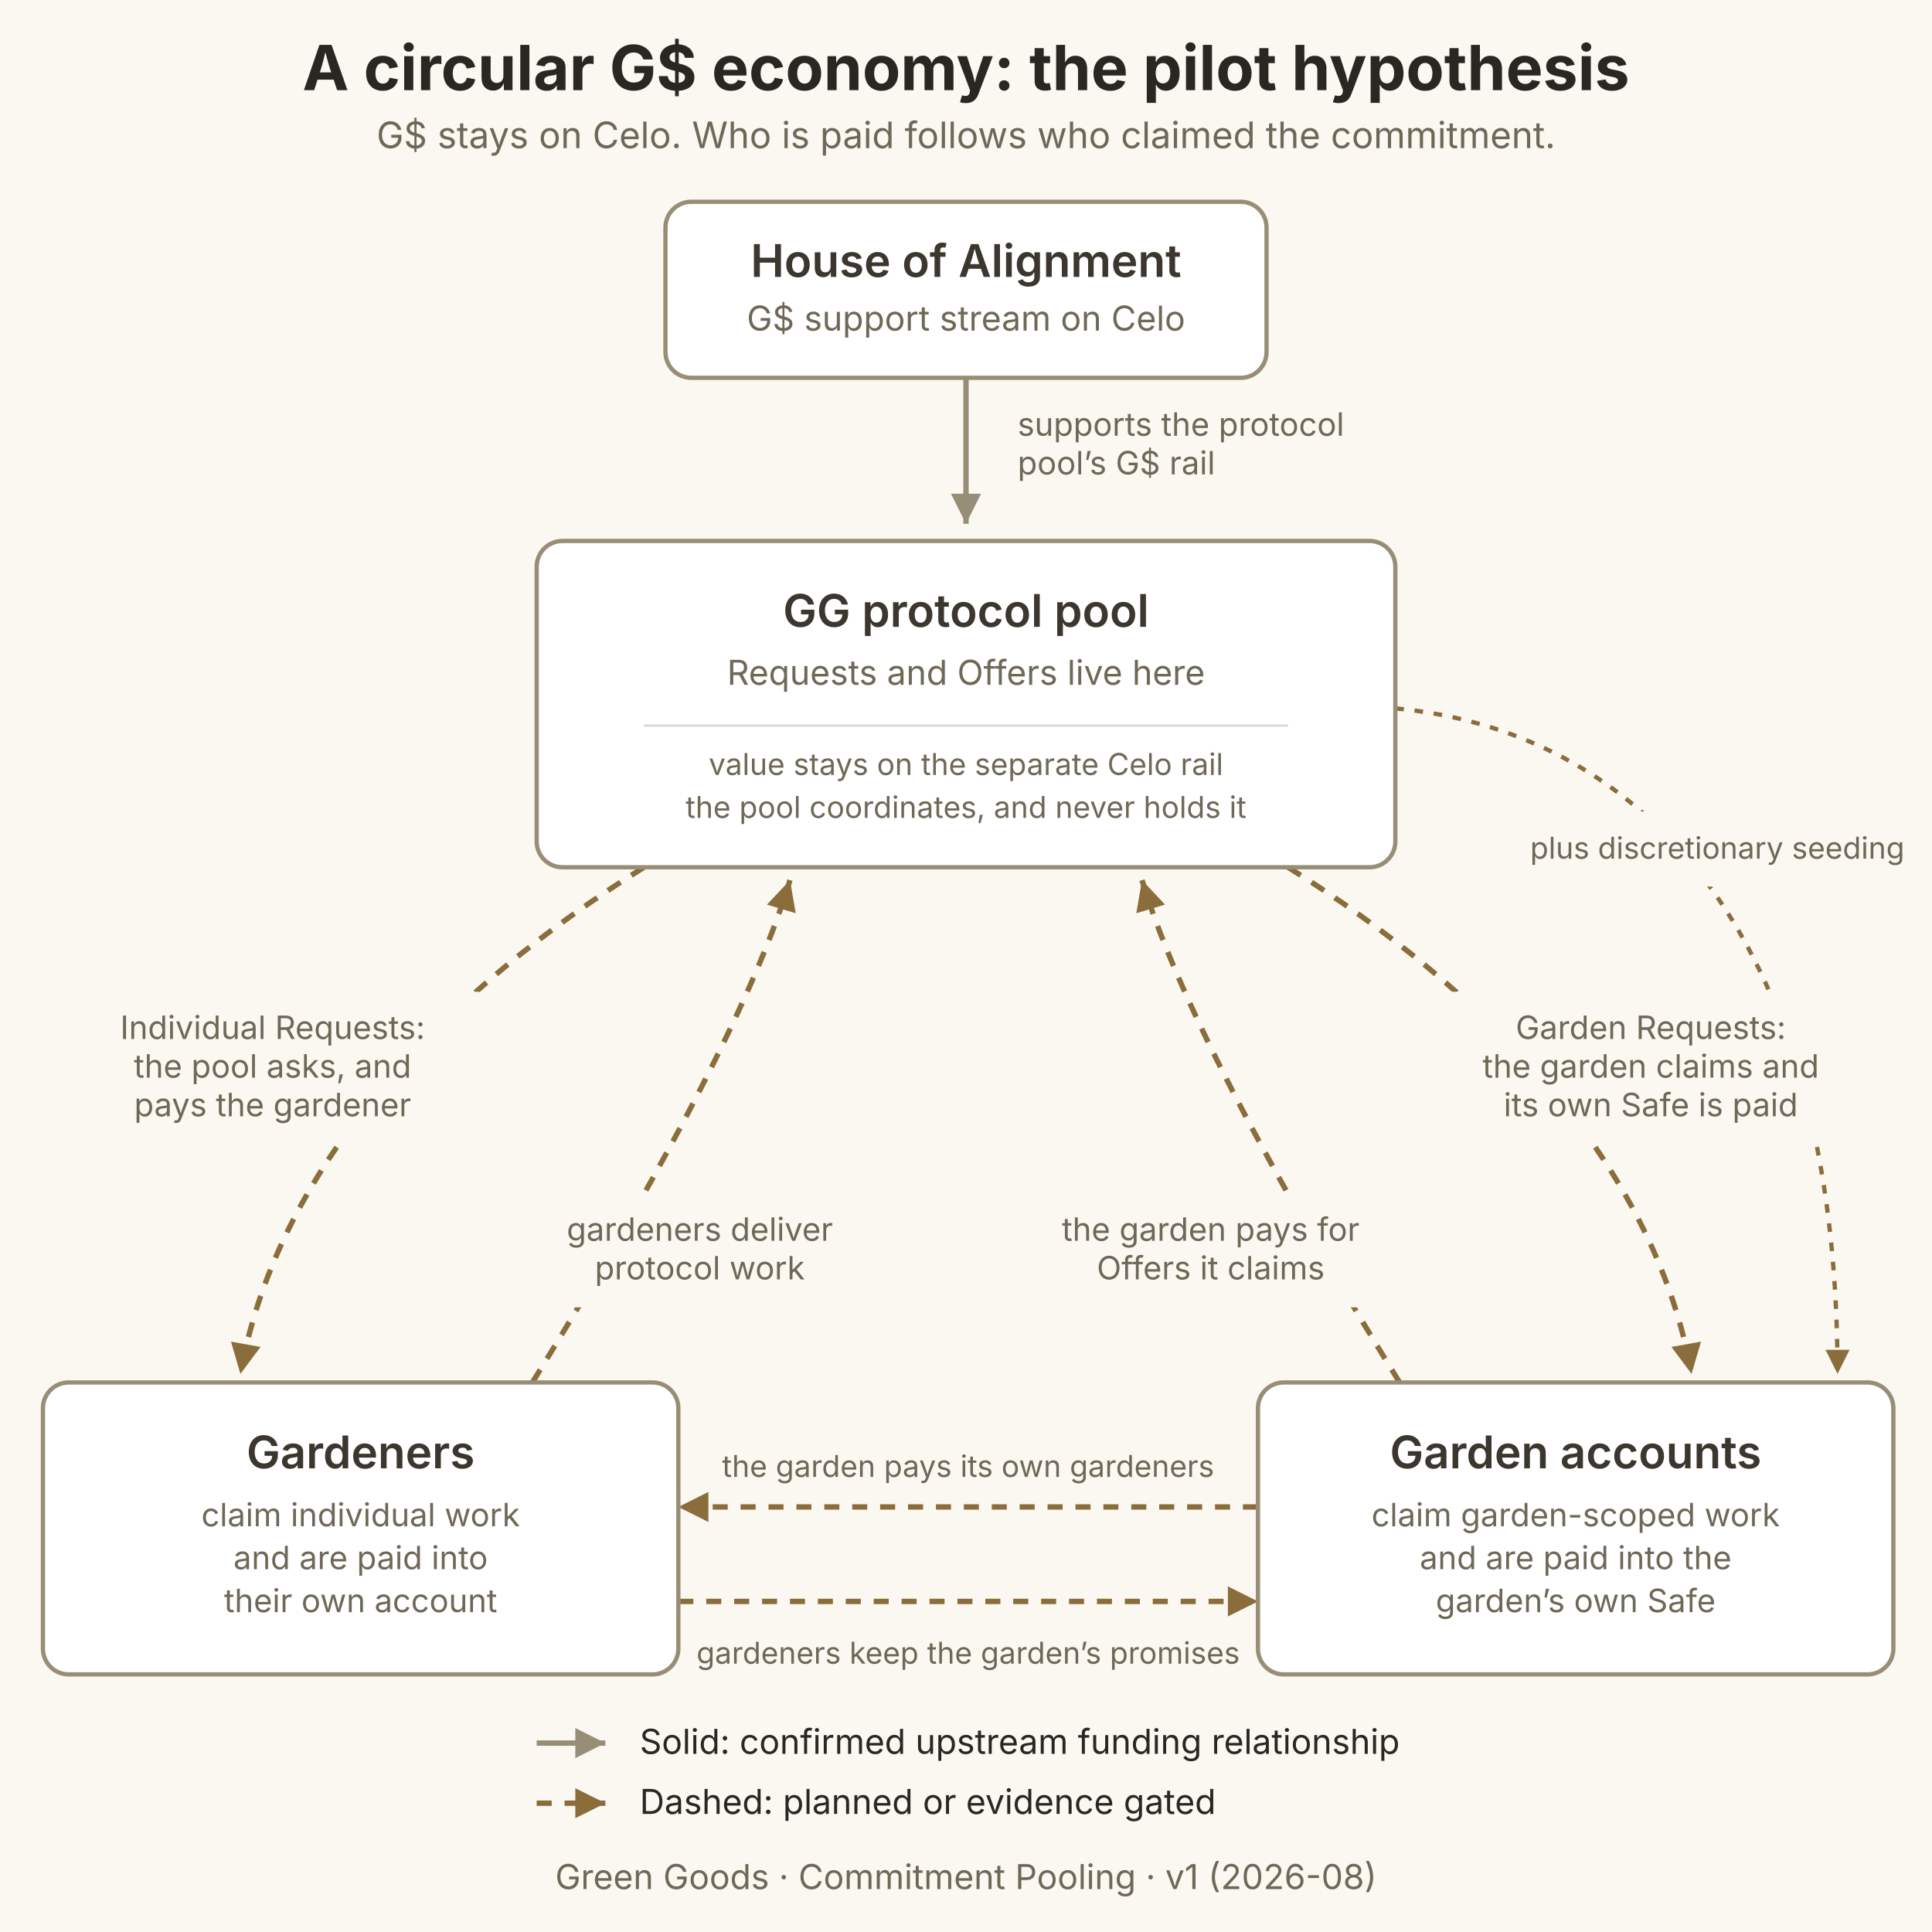
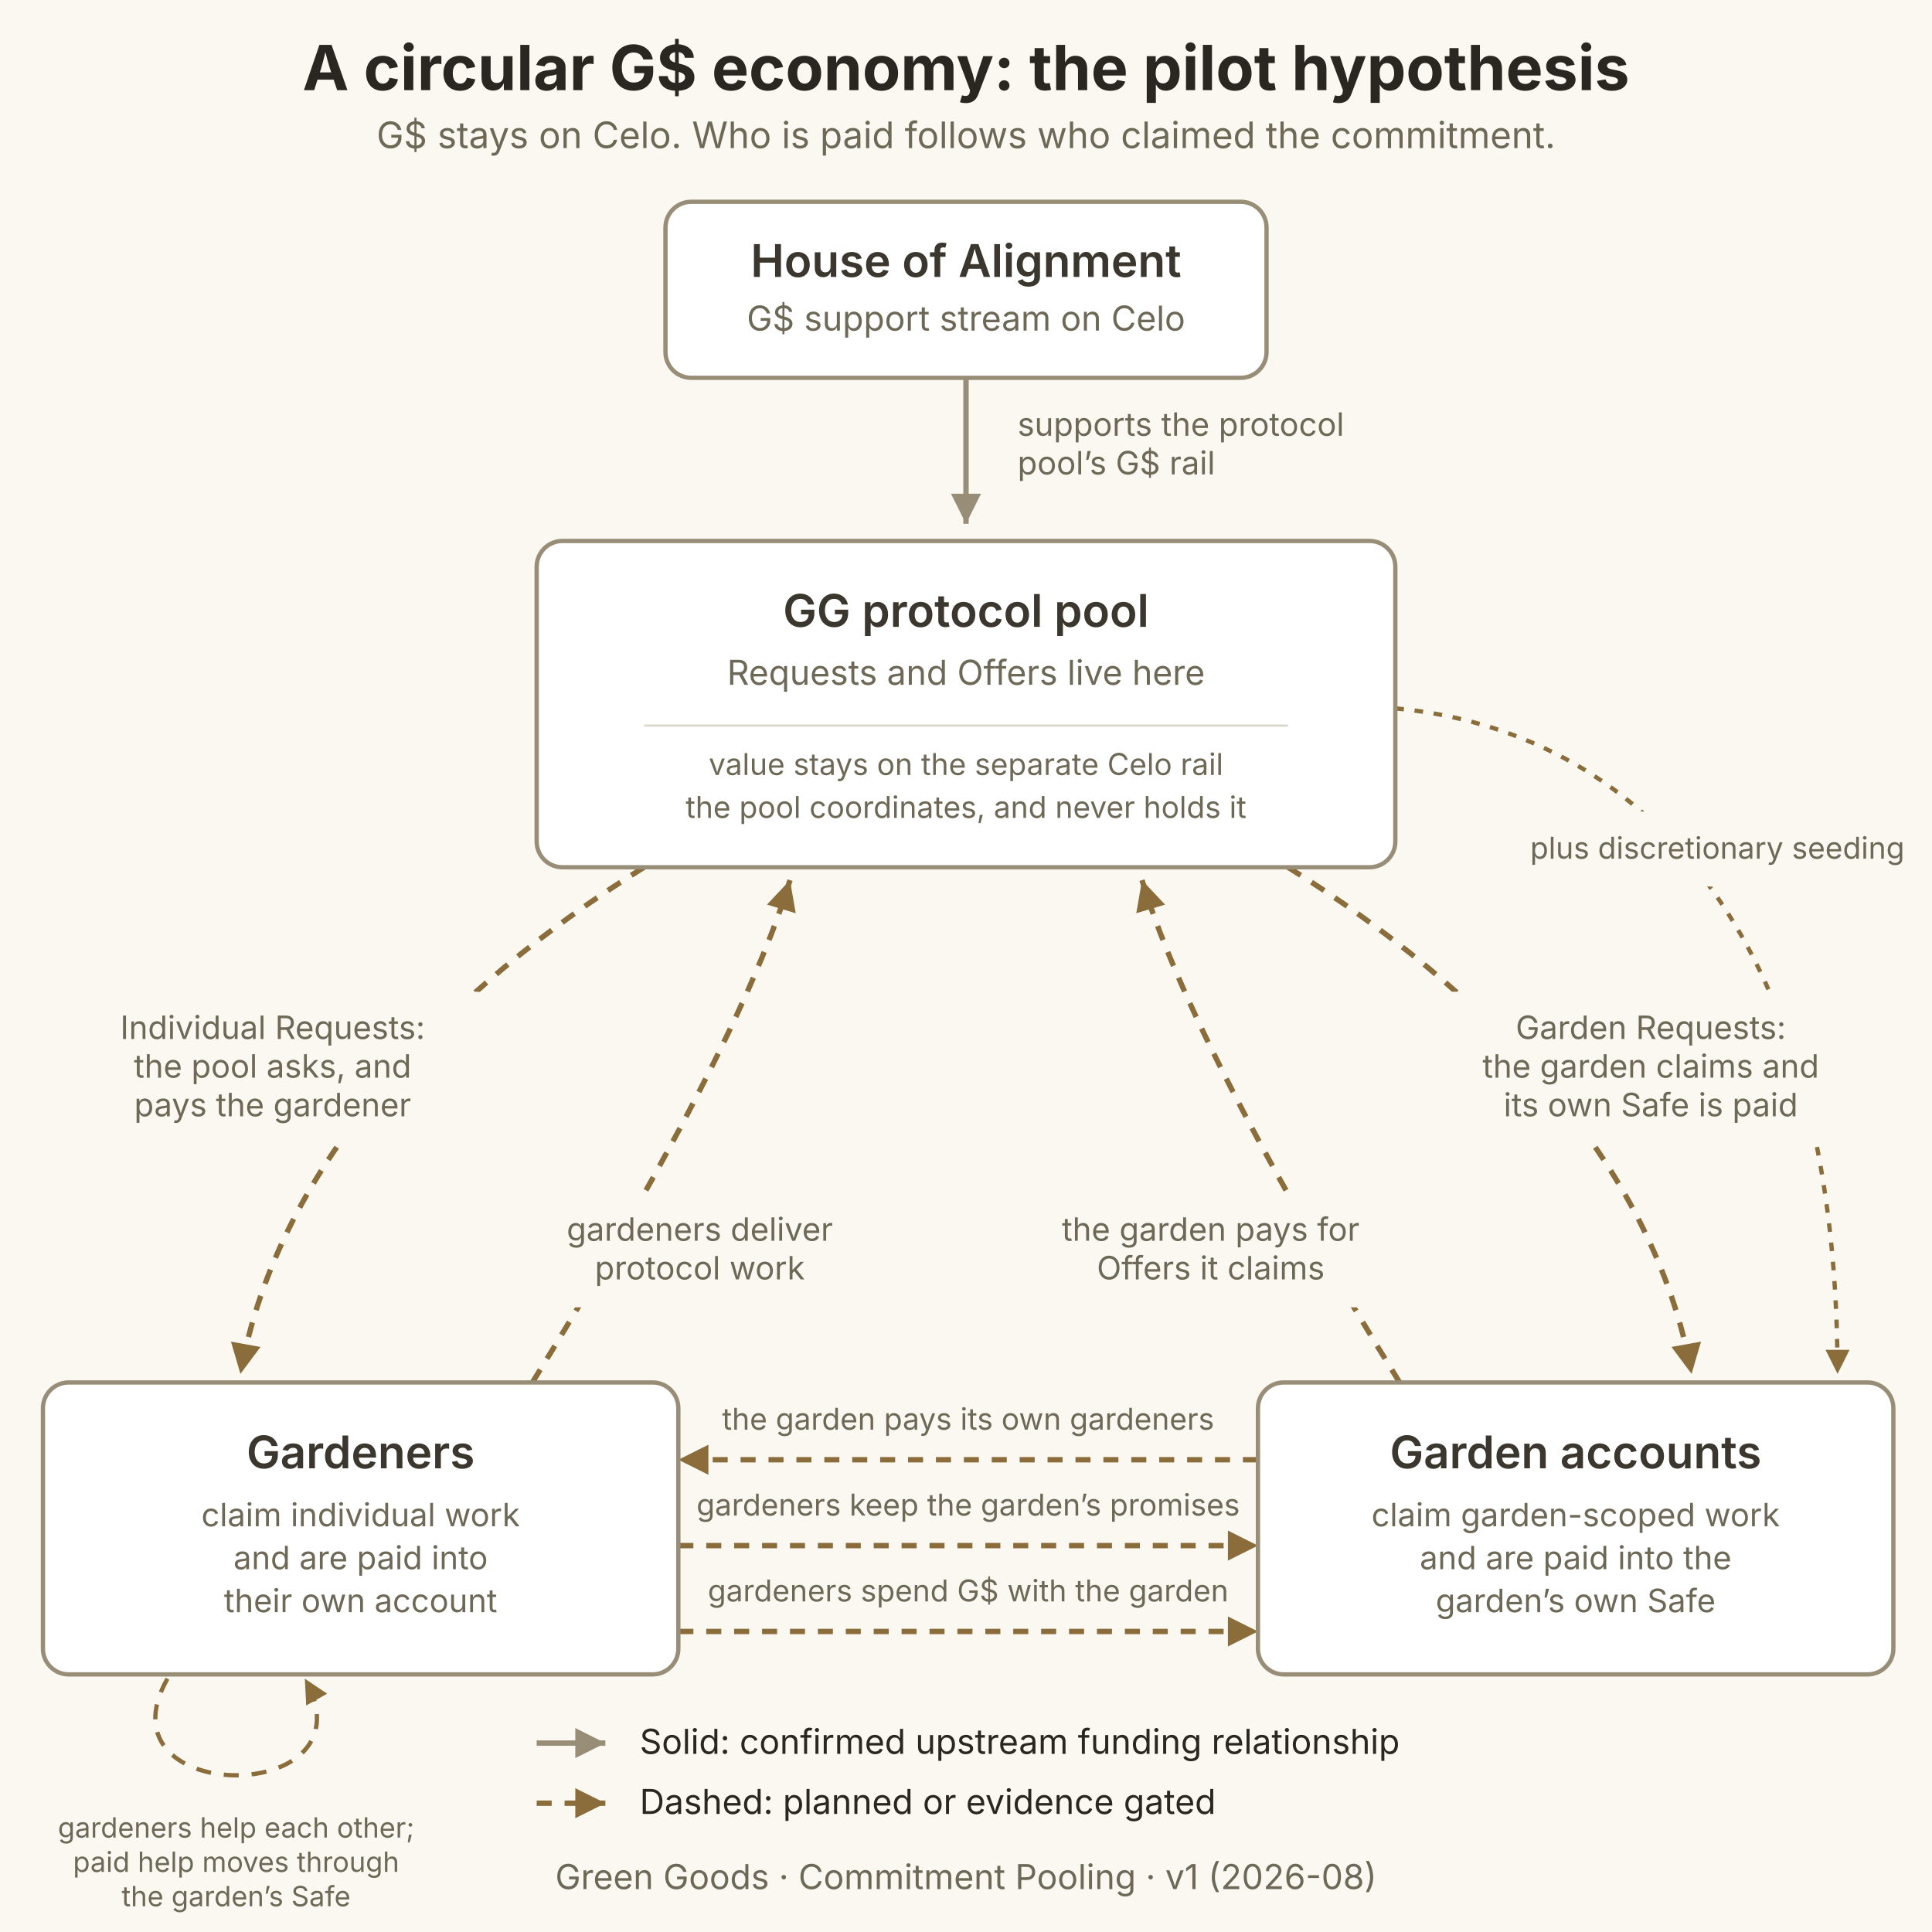
<svg xmlns="http://www.w3.org/2000/svg" width="1800" height="1800" viewBox="0 0 900 900" font-family="Inter, 'Helvetica Neue', Arial, sans-serif" role="img" aria-labelledby="circular-gd-title circular-gd-desc">
  <defs>
    <marker id="circular-gd-arrow-solid" viewBox="0 0 10 10" refX="8" refY="5" markerWidth="7" markerHeight="7" orient="auto-start-reverse">
      <path d="M 0 1 L 8 5 L 0 9 Z" fill="#988D77" />
    </marker>
    <marker id="circular-gd-arrow-gated" viewBox="0 0 10 10" refX="8" refY="5" markerWidth="7" markerHeight="7" orient="auto-start-reverse">
      <path d="M 0 1 L 8 5 L 0 9 Z" fill="#8A6D3B" />
    </marker>
  </defs>
  <rect x="0" y="0" width="900" height="900" fill="#FBF8F2" />
  <text x="450" y="42" text-anchor="middle" font-size="29" font-weight="700" fill="#2A2722">A circular G$ economy: the pilot hypothesis</text>
  <text x="450" y="69" text-anchor="middle" font-size="17" fill="#6E6857">G$ stays on Celo. Who is paid follows who claimed the commitment.</text>
  <path d="M 450 176 L 450 244" fill="none" stroke="#988D77" stroke-width="2.5" marker-end="url(#circular-gd-arrow-solid)" />
  <path d="M 300 404 C 210 460, 130 540, 112 640" fill="none" stroke="#8A6D3B" stroke-width="2.5" stroke-dasharray="7 6" marker-end="url(#circular-gd-arrow-gated)" />
  <path d="M 248 644 C 300 560, 350 470, 368 410" fill="none" stroke="#8A6D3B" stroke-width="2.5" stroke-dasharray="7 6" marker-end="url(#circular-gd-arrow-gated)" />
  <path d="M 600 404 C 690 460, 770 540, 788 640" fill="none" stroke="#8A6D3B" stroke-width="2.5" stroke-dasharray="7 6" marker-end="url(#circular-gd-arrow-gated)" />
  <path d="M 652 644 C 600 560, 550 470, 532 410" fill="none" stroke="#8A6D3B" stroke-width="2.5" stroke-dasharray="7 6" marker-end="url(#circular-gd-arrow-gated)" />
  <path d="M 650 330 C 760 340, 856 430, 856 640" fill="none" stroke="#8A6D3B" stroke-width="2" stroke-dasharray="4 5" marker-end="url(#circular-gd-arrow-gated)" />
-   <path d="M 586 702 L 316 702" fill="none" stroke="#8A6D3B" stroke-width="2.5" stroke-dasharray="7 6" marker-end="url(#circular-gd-arrow-gated)" />
-   <path d="M 316 746 L 586 746" fill="none" stroke="#8A6D3B" stroke-width="2.5" stroke-dasharray="7 6" marker-end="url(#circular-gd-arrow-gated)" />
+   <path d="M 586 680 L 316 680" fill="none" stroke="#8A6D3B" stroke-width="2.5" stroke-dasharray="7 6" marker-end="url(#circular-gd-arrow-gated)" />
+   <path d="M 316 720 L 586 720" fill="none" stroke="#8A6D3B" stroke-width="2.5" stroke-dasharray="7 6" marker-end="url(#circular-gd-arrow-gated)" />
+   <path d="M 316 760 L 586 760" fill="none" stroke="#8A6D3B" stroke-width="2.5" stroke-dasharray="7 6" marker-end="url(#circular-gd-arrow-gated)" />
+   <path d="M 78 782 C 44 842, 176 842, 142 782" fill="none" stroke="#8A6D3B" stroke-width="2" stroke-dasharray="7 6" marker-end="url(#circular-gd-arrow-gated)" />
  <g font-size="15" fill="#6E6857" text-anchor="middle">
    <text x="474" y="203" text-anchor="start">supports the protocol</text>
    <text x="474" y="221" text-anchor="start">pool’s G$ rail</text>
    <rect x="24" y="462" width="206" height="71" rx="8" fill="#FBF8F2" />
    <text x="127" y="484">Individual Requests:</text>
    <text x="127" y="502">the pool asks, and</text>
    <text x="127" y="520">pays the gardener</text>
    <rect x="238" y="556" width="176" height="53" rx="8" fill="#FBF8F2" />
    <text x="326" y="578">gardeners deliver</text>
    <text x="326" y="596">protocol work</text>
    <rect x="470" y="556" width="188" height="53" rx="8" fill="#FBF8F2" />
    <text x="564" y="578">the garden pays for</text>
    <text x="564" y="596">Offers it claims</text>
    <rect x="662" y="462" width="214" height="71" rx="8" fill="#FBF8F2" />
    <text x="769" y="484">Garden Requests:</text>
    <text x="769" y="502">the garden claims and</text>
    <text x="769" y="520">its own Safe is paid</text>
    <rect x="712" y="378" width="176" height="35" rx="8" fill="#FBF8F2" />
    <text x="800" y="400" font-size="14">plus discretionary seeding</text>
-     <text x="451" y="688" font-size="14">the garden pays its own gardeners</text>
-     <text x="451" y="775" font-size="14">gardeners keep the garden’s promises</text>
+     <text x="451" y="666" font-size="14">the garden pays its own gardeners</text>
+     <text x="451" y="706" font-size="14">gardeners keep the garden’s promises</text>
+     <text x="451" y="746" font-size="14">gardeners spend G$ with the garden</text>
+     <text x="110" y="856" font-size="13">gardeners help each other;</text>
+     <text x="110" y="872" font-size="13">paid help moves through</text>
+     <text x="110" y="888" font-size="13">the garden’s Safe</text>
  </g>
  <g>
    <rect x="310" y="94" width="280" height="82" rx="12" fill="#FFFFFF" stroke="#988D77" stroke-width="2" />
    <text x="450" y="129" text-anchor="middle" font-size="21" font-weight="600" fill="#3B372E">House of Alignment</text>
    <text x="450" y="154" text-anchor="middle" font-size="16" fill="#6E6857">G$ support stream on Celo</text>
  </g>
  <g>
    <rect x="250" y="252" width="400" height="152" rx="12" fill="#FFFFFF" stroke="#988D77" stroke-width="2" />
    <text x="450" y="292" text-anchor="middle" font-size="21" font-weight="600" fill="#3B372E">GG protocol pool</text>
    <text x="450" y="319" text-anchor="middle" font-size="16" fill="#6E6857">Requests and Offers live here</text>
    <path d="M 300 338 L 600 338" stroke="#988D77" stroke-opacity="0.35" stroke-width="1" />
    <text x="450" y="361" text-anchor="middle" font-size="14" fill="#6E6857">value stays on the separate Celo rail</text>
    <text x="450" y="381" text-anchor="middle" font-size="14" fill="#6E6857">the pool coordinates, and never holds it</text>
  </g>
  <g>
    <rect x="20" y="644" width="296" height="136" rx="12" fill="#FFFFFF" stroke="#988D77" stroke-width="2" />
    <text x="168" y="684" text-anchor="middle" font-size="21" font-weight="600" fill="#3B372E">Gardeners</text>
    <text x="168" y="711" text-anchor="middle" font-size="15" fill="#6E6857">claim individual work</text>
    <text x="168" y="731" text-anchor="middle" font-size="15" fill="#6E6857">and are paid into</text>
    <text x="168" y="751" text-anchor="middle" font-size="15" fill="#6E6857">their own account</text>
  </g>
  <g>
    <rect x="586" y="644" width="296" height="136" rx="12" fill="#FFFFFF" stroke="#988D77" stroke-width="2" />
    <text x="734" y="684" text-anchor="middle" font-size="21" font-weight="600" fill="#3B372E">Garden accounts</text>
    <text x="734" y="711" text-anchor="middle" font-size="15" fill="#6E6857">claim garden-scoped work</text>
    <text x="734" y="731" text-anchor="middle" font-size="15" fill="#6E6857">and are paid into the</text>
    <text x="734" y="751" text-anchor="middle" font-size="15" fill="#6E6857">garden’s own Safe</text>
  </g>
  <g font-size="16" fill="#2A2722">
    <path d="M 250 812 L 282 812" fill="none" stroke="#988D77" stroke-width="2.5" marker-end="url(#circular-gd-arrow-solid)" />
    <text x="298" y="817">Solid: confirmed upstream funding relationship</text>
    <path d="M 250 840 L 282 840" fill="none" stroke="#8A6D3B" stroke-width="2.5" stroke-dasharray="7 6" marker-end="url(#circular-gd-arrow-gated)" />
    <text x="298" y="845">Dashed: planned or evidence gated</text>
  </g>
  <text x="450" y="880" text-anchor="middle" font-size="16" fill="#6E6857">Green Goods · Commitment Pooling · v1 (2026-08)</text>
</svg>
